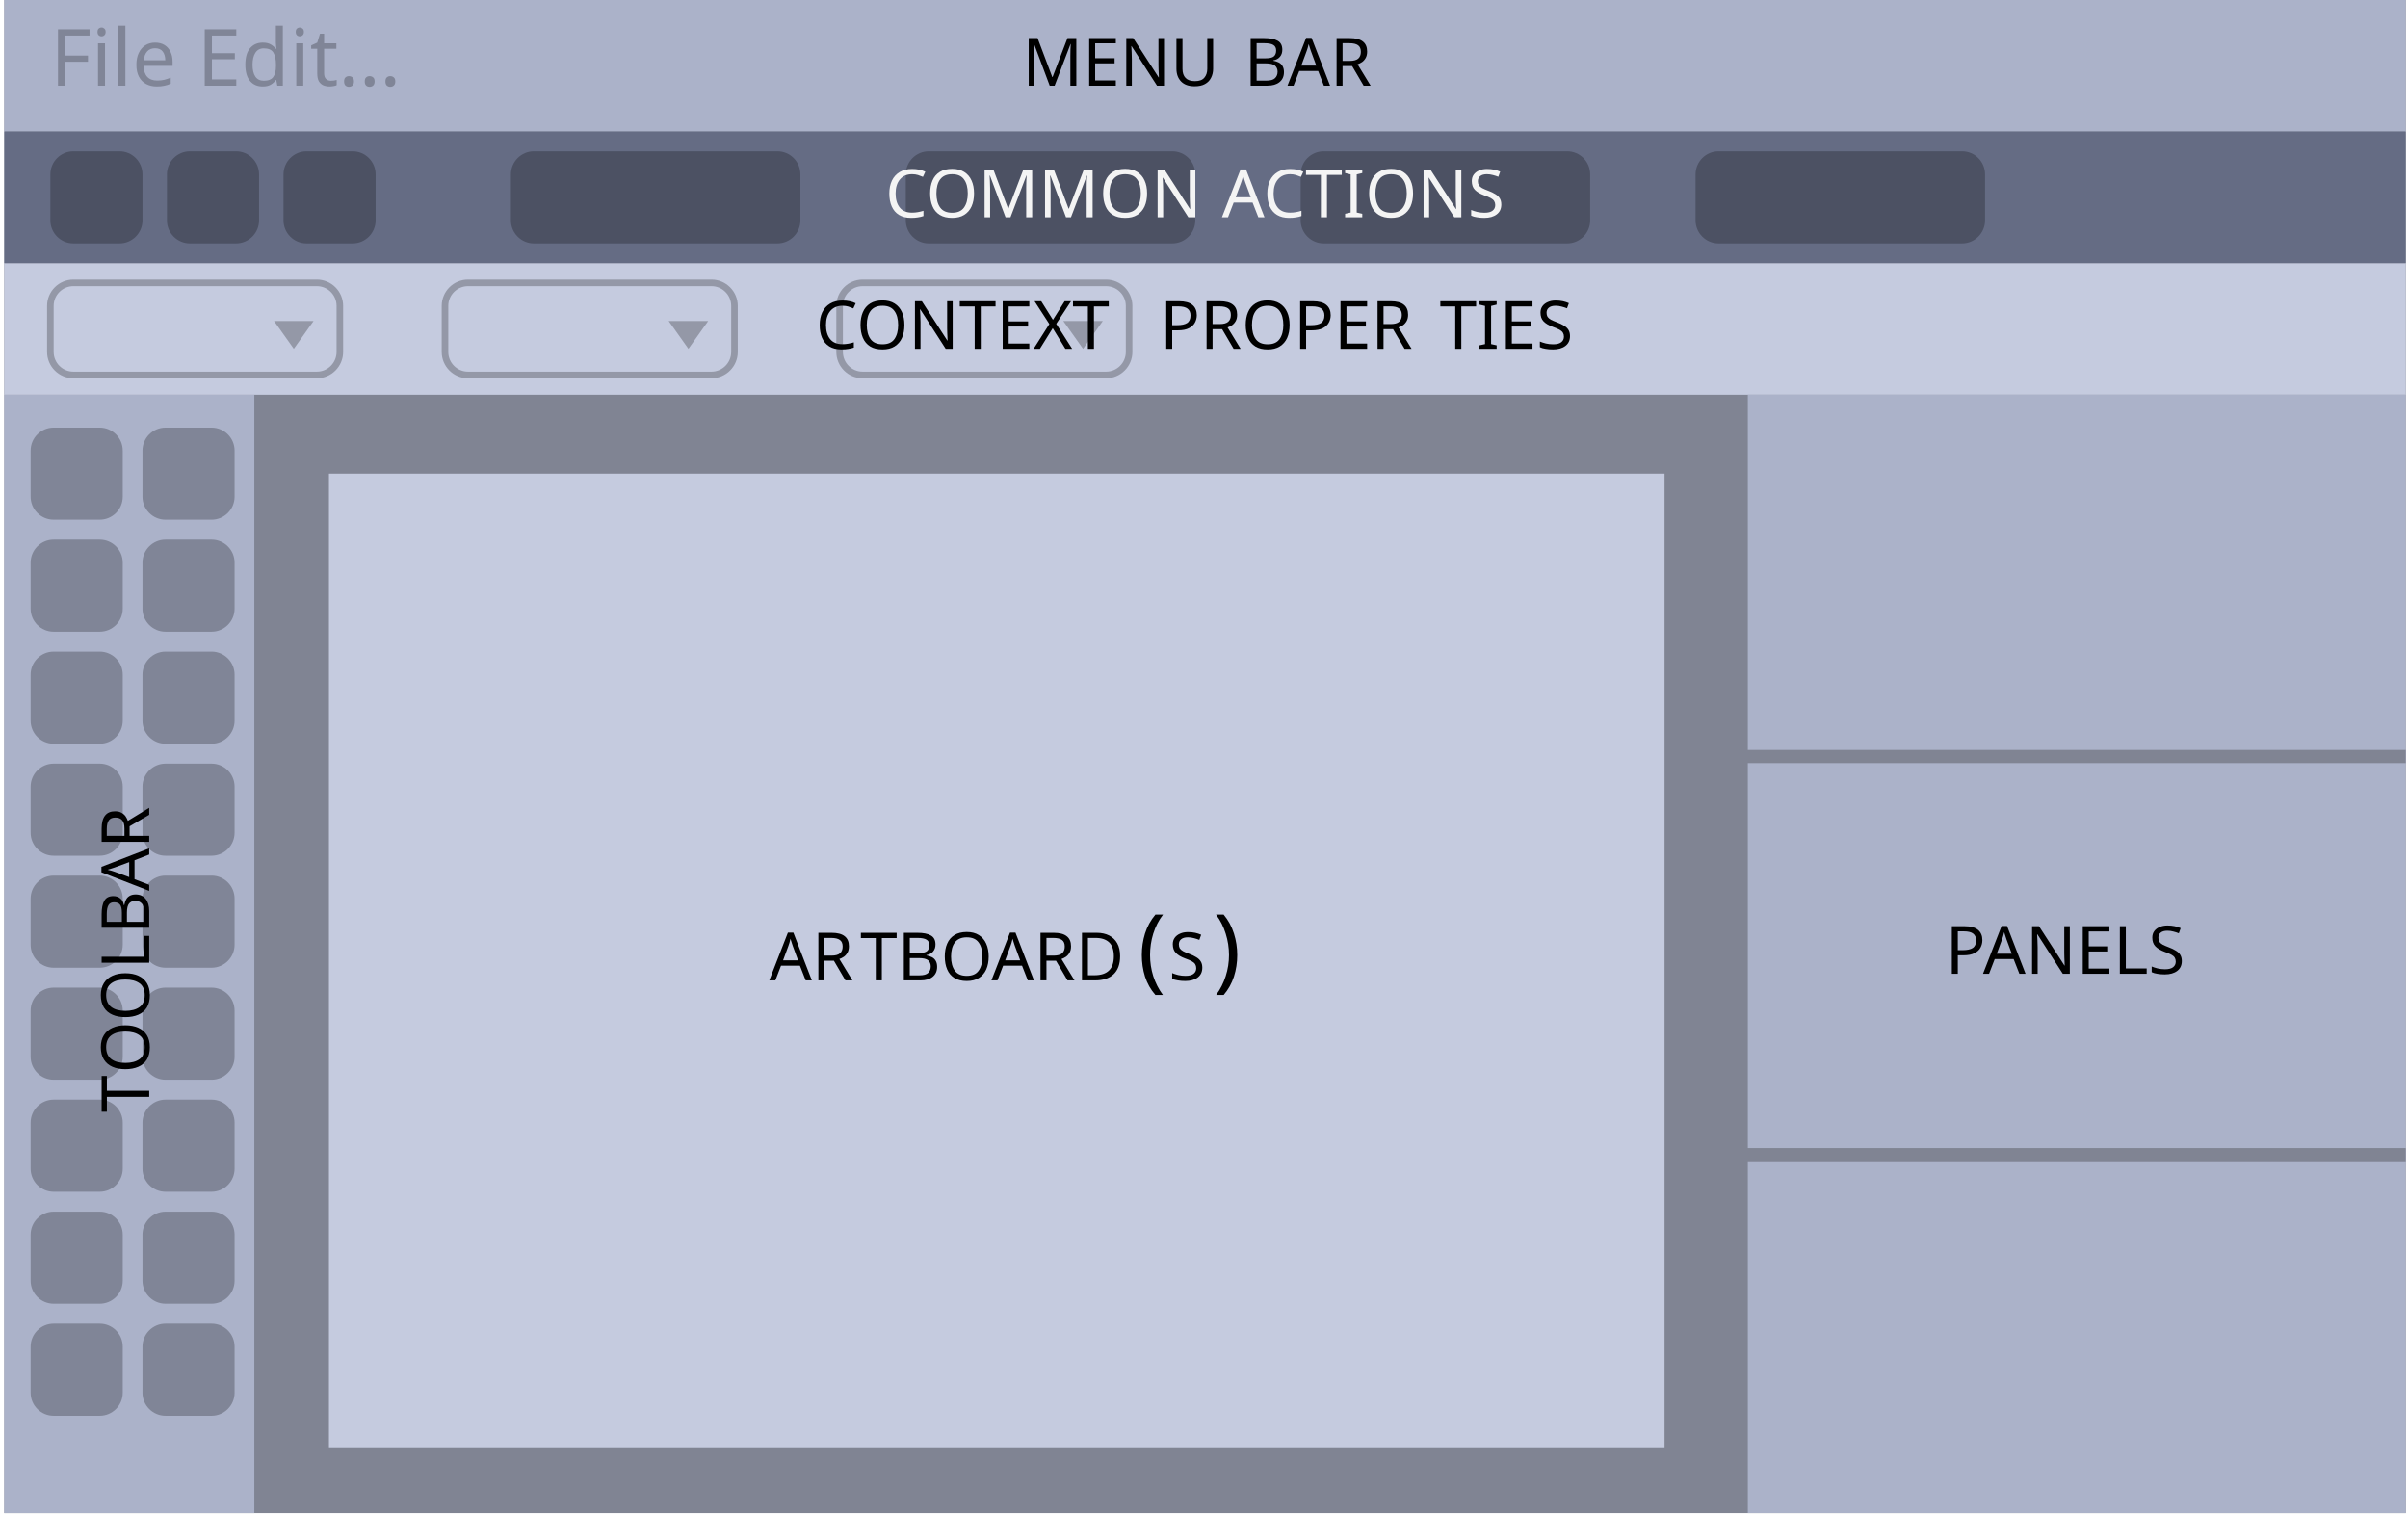
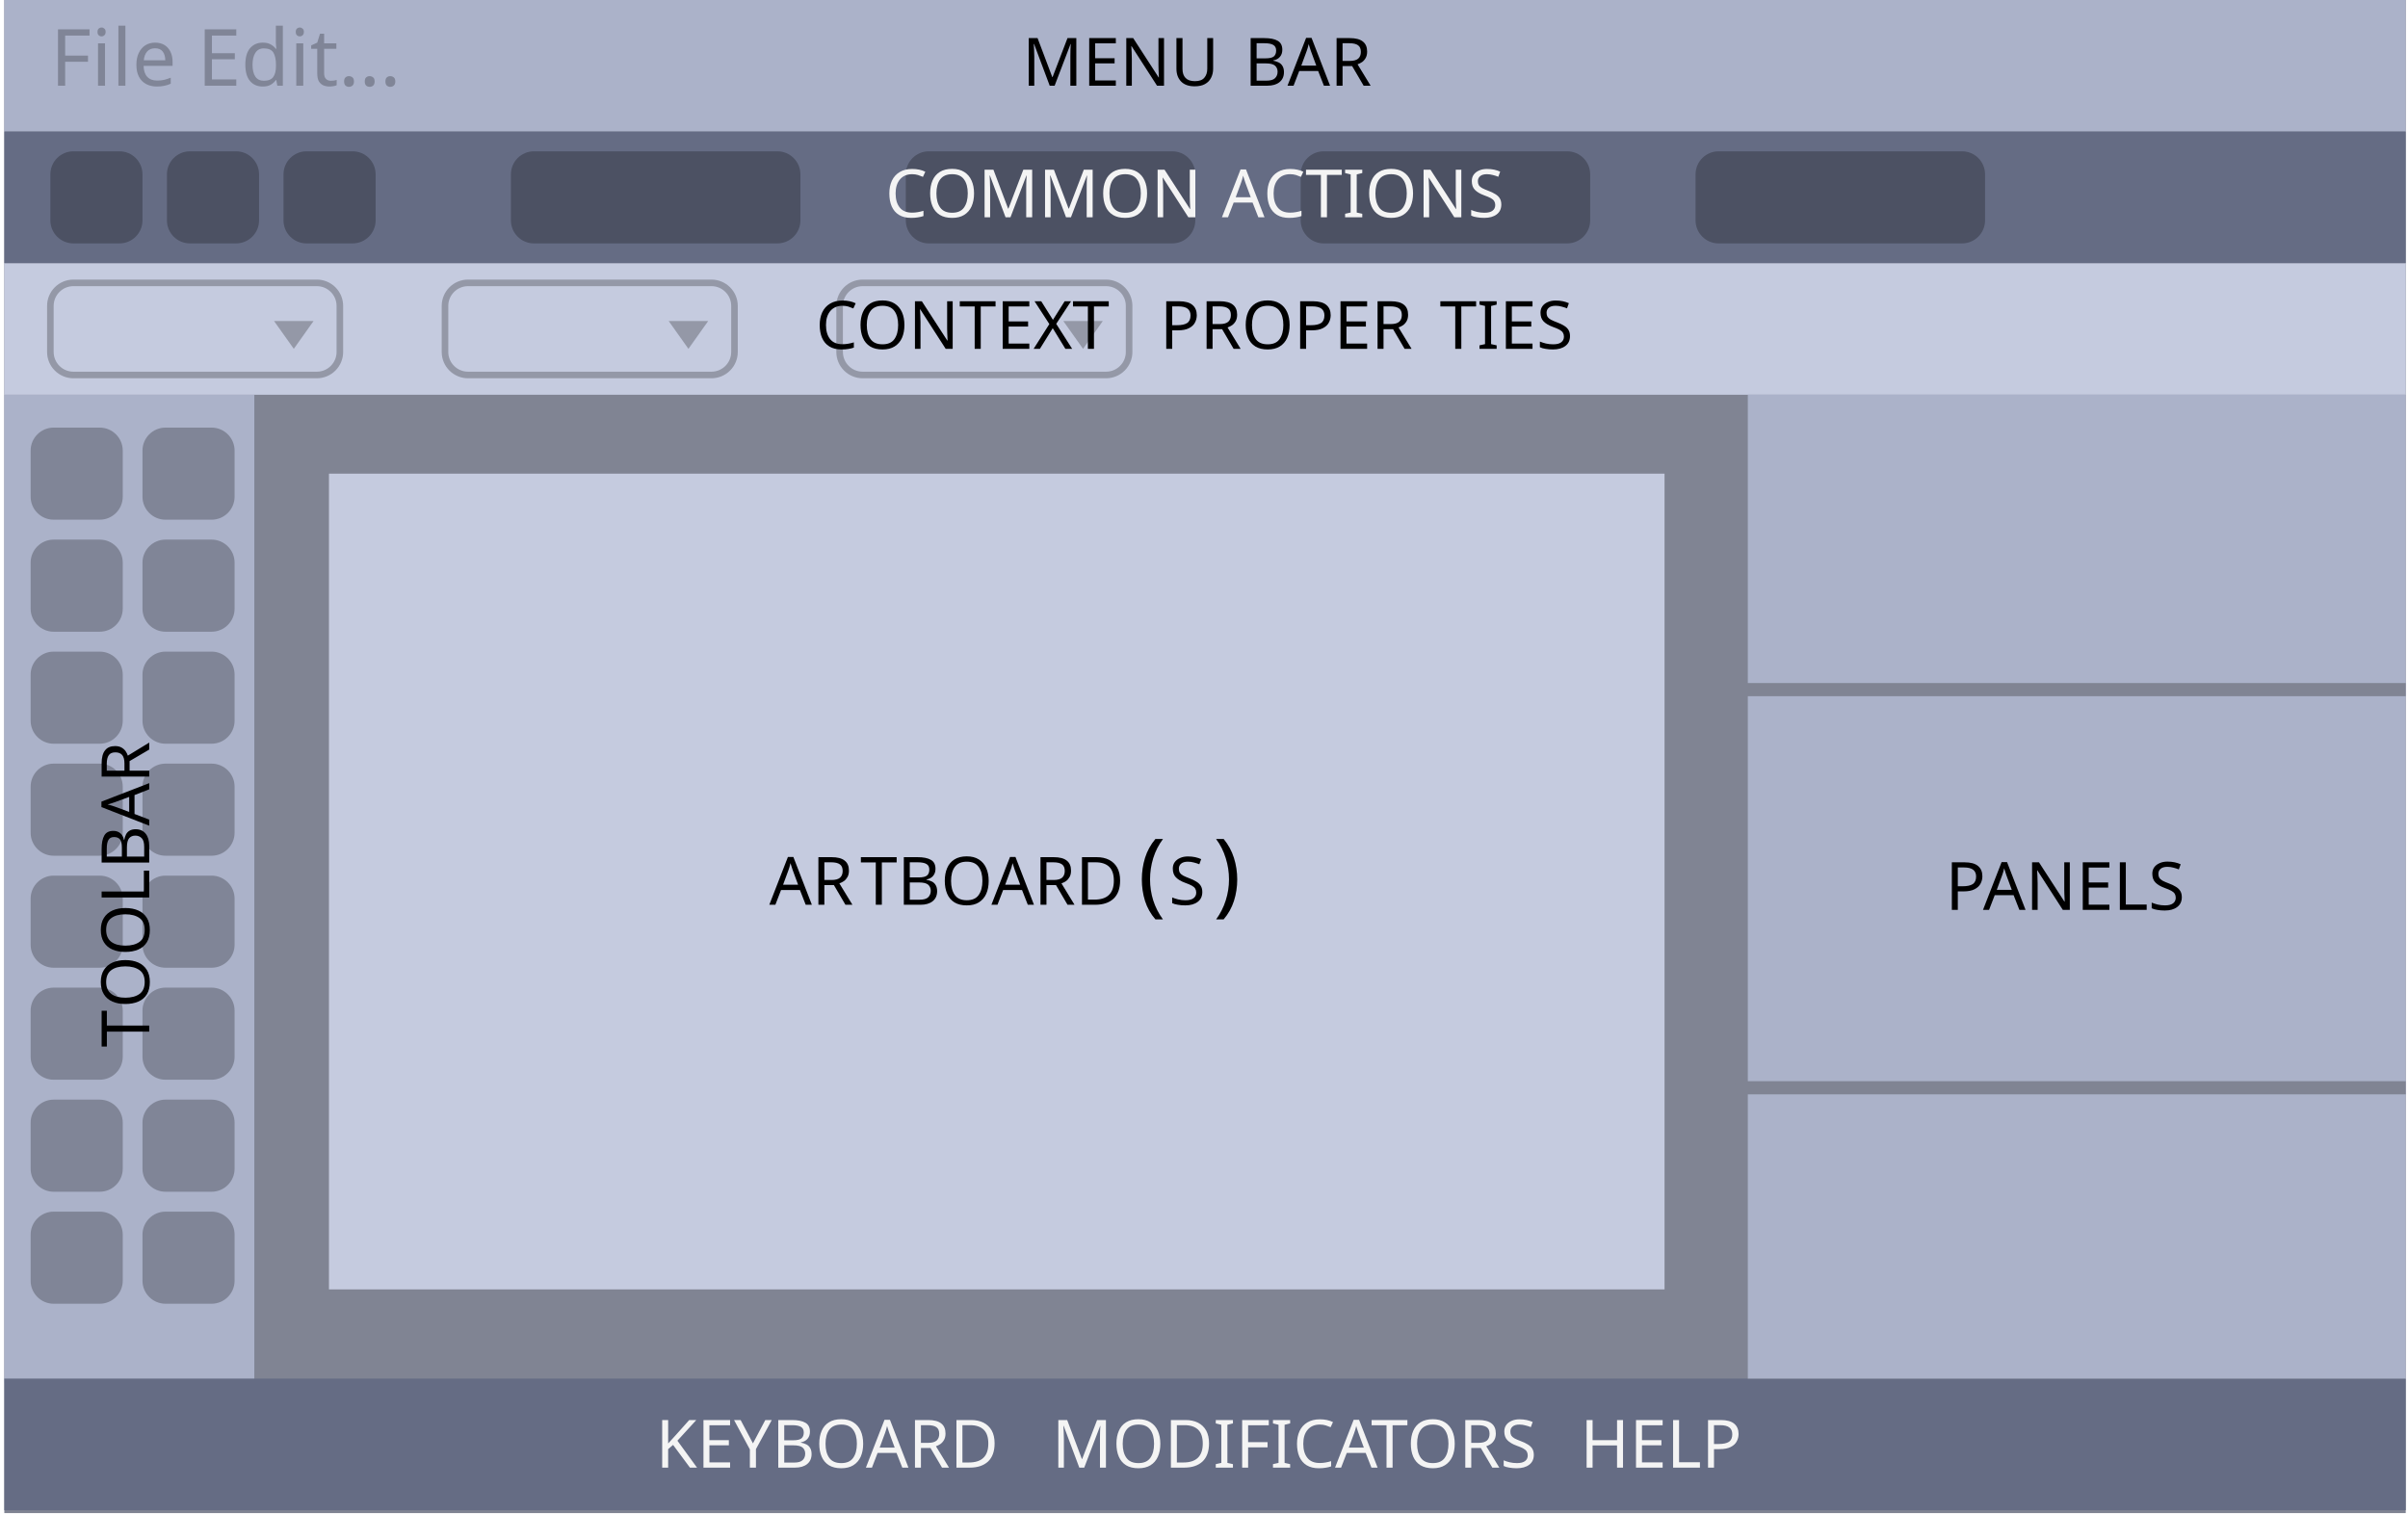
<svg xmlns="http://www.w3.org/2000/svg" width="100%" height="100%" viewBox="0 0 366 230" version="1.1" xml:space="preserve" style="fill-rule:evenodd;clip-rule:evenodd;stroke-linejoin:round;stroke-miterlimit:1.414;">
  <clipPath id="_clip1">
    <rect id="AD-zoning" x="0.656" y="0" width="365" height="230" />
  </clipPath>
  <g clip-path="url(#_clip1)">
    <rect x="0.656" y="0" width="365" height="230" style="fill:#808493;" />
-     <rect x="0.656" y="60" width="38" height="170" style="fill:#abb2c9;" />
+     <rect x="0.656" y="60" width="38" height="150.174" style="fill:#abb2c9;" />
    <g>
      <path d="M18.656,68.5c0,-1.932 -1.568,-3.5 -3.5,-3.5l-7,0c-1.931,0 -3.5,1.568 -3.5,3.5l0,7c0,1.932 1.569,3.5 3.5,3.5l7,0c1.932,0 3.5,-1.568 3.5,-3.5l0,-7Z" style="fill:#000;fill-opacity:0.25;" />
      <path d="M18.656,85.526c0,-1.932 -1.568,-3.5 -3.5,-3.5l-7,0c-1.931,0 -3.5,1.568 -3.5,3.5l0,7c0,1.931 1.569,3.5 3.5,3.5l7,0c1.932,0 3.5,-1.569 3.5,-3.5l0,-7Z" style="fill:#000;fill-opacity:0.25;" />
      <path d="M18.656,102.551c0,-1.931 -1.568,-3.5 -3.5,-3.5l-7,0c-1.931,0 -3.5,1.569 -3.5,3.5l0,7c0,1.932 1.569,3.5 3.5,3.5l7,0c1.932,0 3.5,-1.568 3.5,-3.5l0,-7Z" style="fill:#000;fill-opacity:0.25;" />
      <path d="M18.656,119.577c0,-1.932 -1.568,-3.5 -3.5,-3.5l-7,0c-1.931,0 -3.5,1.568 -3.5,3.5l0,7c0,1.932 1.569,3.5 3.5,3.5l7,0c1.932,0 3.5,-1.568 3.5,-3.5l0,-7Z" style="fill:#000;fill-opacity:0.25;" />
      <path d="M18.656,136.603c0,-1.932 -1.568,-3.5 -3.5,-3.5l-7,0c-1.931,0 -3.5,1.568 -3.5,3.5l0,7c0,1.931 1.569,3.5 3.5,3.5l7,0c1.932,0 3.5,-1.569 3.5,-3.5l0,-7Z" style="fill:#000;fill-opacity:0.25;" />
      <path d="M18.656,153.628c0,-1.932 -1.568,-3.5 -3.5,-3.5l-7,0c-1.931,0 -3.5,1.568 -3.5,3.5l0,7c0,1.932 1.569,3.5 3.5,3.5l7,0c1.932,0 3.5,-1.568 3.5,-3.5l0,-7Z" style="fill:#000;fill-opacity:0.25;" />
      <path d="M18.656,170.654c0,-1.932 -1.568,-3.5 -3.5,-3.5l-7,0c-1.931,0 -3.5,1.568 -3.5,3.5l0,7c0,1.931 1.569,3.5 3.5,3.5l7,0c1.932,0 3.5,-1.569 3.5,-3.5l0,-7Z" style="fill:#000;fill-opacity:0.25;" />
      <path d="M18.656,187.679c0,-1.931 -1.568,-3.5 -3.5,-3.5l-7,0c-1.931,0 -3.5,1.569 -3.5,3.5l0,7c0,1.932 1.569,3.5 3.5,3.5l7,0c1.932,0 3.5,-1.568 3.5,-3.5l0,-7Z" style="fill:#000;fill-opacity:0.25;" />
-       <path d="M18.656,204.705c0,-1.932 -1.568,-3.5 -3.5,-3.5l-7,0c-1.931,0 -3.5,1.568 -3.5,3.5l0,7c0,1.932 1.569,3.5 3.5,3.5l7,0c1.932,0 3.5,-1.568 3.5,-3.5l0,-7Z" style="fill:#000;fill-opacity:0.25;" />
      <path d="M35.656,68.5c0,-1.932 -1.568,-3.5 -3.5,-3.5l-7,0c-1.931,0 -3.5,1.568 -3.5,3.5l0,7c0,1.932 1.569,3.5 3.5,3.5l7,0c1.932,0 3.5,-1.568 3.5,-3.5l0,-7Z" style="fill:#000;fill-opacity:0.25;" />
      <path d="M35.656,85.526c0,-1.932 -1.568,-3.5 -3.5,-3.5l-7,0c-1.931,0 -3.5,1.568 -3.5,3.5l0,7c0,1.931 1.569,3.5 3.5,3.5l7,0c1.932,0 3.5,-1.569 3.5,-3.5l0,-7Z" style="fill:#000;fill-opacity:0.25;" />
      <path d="M35.656,102.551c0,-1.931 -1.568,-3.5 -3.5,-3.5l-7,0c-1.931,0 -3.5,1.569 -3.5,3.5l0,7c0,1.932 1.569,3.5 3.5,3.5l7,0c1.932,0 3.5,-1.568 3.5,-3.5l0,-7Z" style="fill:#000;fill-opacity:0.25;" />
      <path d="M35.656,119.577c0,-1.932 -1.568,-3.5 -3.5,-3.5l-7,0c-1.931,0 -3.5,1.568 -3.5,3.5l0,7c0,1.932 1.569,3.5 3.5,3.5l7,0c1.932,0 3.5,-1.568 3.5,-3.5l0,-7Z" style="fill:#000;fill-opacity:0.25;" />
      <path d="M35.656,136.603c0,-1.932 -1.568,-3.5 -3.5,-3.5l-7,0c-1.931,0 -3.5,1.568 -3.5,3.5l0,7c0,1.931 1.569,3.5 3.5,3.5l7,0c1.932,0 3.5,-1.569 3.5,-3.5l0,-7Z" style="fill:#000;fill-opacity:0.25;" />
      <path d="M35.656,153.628c0,-1.932 -1.568,-3.5 -3.5,-3.5l-7,0c-1.931,0 -3.5,1.568 -3.5,3.5l0,7c0,1.932 1.569,3.5 3.5,3.5l7,0c1.932,0 3.5,-1.568 3.5,-3.5l0,-7Z" style="fill:#000;fill-opacity:0.25;" />
      <path d="M35.656,170.654c0,-1.932 -1.568,-3.5 -3.5,-3.5l-7,0c-1.931,0 -3.5,1.568 -3.5,3.5l0,7c0,1.931 1.569,3.5 3.5,3.5l7,0c1.932,0 3.5,-1.569 3.5,-3.5l0,-7Z" style="fill:#000;fill-opacity:0.25;" />
      <path d="M35.656,187.679c0,-1.931 -1.568,-3.5 -3.5,-3.5l-7,0c-1.931,0 -3.5,1.569 -3.5,3.5l0,7c0,1.932 1.569,3.5 3.5,3.5l7,0c1.932,0 3.5,-1.568 3.5,-3.5l0,-7Z" style="fill:#000;fill-opacity:0.25;" />
-       <path d="M35.656,204.705c0,-1.932 -1.568,-3.5 -3.5,-3.5l-7,0c-1.931,0 -3.5,1.568 -3.5,3.5l0,7c0,1.932 1.569,3.5 3.5,3.5l7,0c1.932,0 3.5,-1.568 3.5,-3.5l0,-7Z" style="fill:#000;fill-opacity:0.25;" />
    </g>
    <rect x="0.656" y="0" width="365" height="20" style="fill:#abb2c9;" />
    <rect x="0.656" y="40" width="365" height="20" style="fill:#c5cbdf;" />
    <rect x="0.656" y="20" width="365" height="20" style="fill:#656c84;" />
-     <rect x="265.656" y="60" width="100" height="170" style="fill:#abb2c9;" />
+     <rect x="0.656" y="209.561" width="365" height="20" style="fill:#656c84;" />
+     <rect x="265.656" y="60" width="100" height="149.561" style="fill:#abb2c9;" />
    <g transform="matrix(1,1.00974e-28,-1.21169e-27,1,219.669,-134.677)">
      <text x="-64.293px" y="147.703px" style="font-family:'ArialMT';font-size:10.135px;fill:#000;">MENU</text>
      <text x="-30.562px" y="147.703px" style="font-family:'ArialMT';font-size:10.135px;fill:#000;">BAR</text>
    </g>
    <g transform="matrix(1,1.26218e-28,-2.22143e-27,1,219.669,-94.6768)">
      <text x="-95.702px" y="147.703px" style="font-family:'ArialMT';font-size:10.135px;fill:#000;">CONTEXT</text>
      <text x="-43.389px" y="147.703px" style="font-family:'ArialMT';font-size:10.135px;fill:#000;">PROPER<tspan x="-0.84px 5.35px " y="147.703px 147.703px ">TI</tspan>ES</text>
    </g>
-     <g transform="matrix(-1.60812e-16,-1,1,-1.60812e-16,-233.013,-17.0283)">
-       <text x="-186.118px" y="255.695px" style="font-family:'ArialMT';font-size:10.135px;fill:#000;">T<tspan x="-180.18px -172.297px " y="255.695px 255.695px ">OO</tspan>LBAR</text>
+     <g transform="matrix(-1.60812e-16,-1,1,-1.60812e-16,-223.1,-26.9414)">
+       <text x="-186.118px" y="245.782px" style="font-family:'ArialMT';font-size:10.135px;fill:#000;">T<tspan x="-180.18px -172.297px " y="245.782px 245.782px ">OO</tspan>LBAR</text>
    </g>
    <text x="7.656px" y="13.026px" style="font-family:'ArialMT';font-size:12px;fill:#000;fill-opacity:0.25;">File Edit…</text>
    <path d="M21.656,26.5c0,-1.932 -1.568,-3.5 -3.5,-3.5l-7,0c-1.931,0 -3.5,1.568 -3.5,3.5l0,7c0,1.932 1.569,3.5 3.5,3.5l7,0c1.932,0 3.5,-1.568 3.5,-3.5l0,-7Z" style="fill:#000;fill-opacity:0.25;" />
    <path d="M39.374,26.5c0,-1.932 -1.568,-3.5 -3.5,-3.5l-7,0c-1.931,0 -3.5,1.568 -3.5,3.5l0,7c0,1.932 1.569,3.5 3.5,3.5l7,0c1.932,0 3.5,-1.568 3.5,-3.5l0,-7Z" style="fill:#000;fill-opacity:0.25;" />
    <path d="M57.092,26.5c0,-1.932 -1.568,-3.5 -3.5,-3.5l-7,0c-1.932,0 -3.5,1.568 -3.5,3.5l0,7c0,1.932 1.568,3.5 3.5,3.5l7,0c1.932,0 3.5,-1.568 3.5,-3.5l0,-7Z" style="fill:#000;fill-opacity:0.25;" />
    <path d="M121.656,26.5c0,-1.932 -1.568,-3.5 -3.5,-3.5l-37,0c-1.931,0 -3.5,1.568 -3.5,3.5l0,7c0,1.932 1.569,3.5 3.5,3.5l37,0c1.932,0 3.5,-1.568 3.5,-3.5l0,-7Z" style="fill:#000;fill-opacity:0.25;" />
    <path d="M181.676,26.5c0,-1.932 -1.569,-3.5 -3.5,-3.5l-37,0c-1.932,0 -3.5,1.568 -3.5,3.5l0,7c0,1.932 1.568,3.5 3.5,3.5l37,0c1.931,0 3.5,-1.568 3.5,-3.5l0,-7Z" style="fill:#000;fill-opacity:0.25;" />
    <path d="M241.695,26.5c0,-1.932 -1.568,-3.5 -3.5,-3.5l-37,0c-1.931,0 -3.5,1.568 -3.5,3.5l0,7c0,1.932 1.569,3.5 3.5,3.5l37,0c1.932,0 3.5,-1.568 3.5,-3.5l0,-7Z" style="fill:#000;fill-opacity:0.25;" />
    <path d="M301.715,26.5c0,-1.932 -1.568,-3.5 -3.5,-3.5l-37,0c-1.932,0 -3.5,1.568 -3.5,3.5l0,7c0,1.932 1.568,3.5 3.5,3.5l37,0c1.932,0 3.5,-1.568 3.5,-3.5l0,-7Z" style="fill:#000;fill-opacity:0.25;" />
-     <g transform="matrix(1,1.00974e-28,-1.41364e-27,1,219.669,-114.677)">
+     <g transform="matrix(1,1.00974e-28,-1.61559e-27,1,219.669,-114.677)">
      <text x="-85.122px" y="147.703px" style="font-family:'ArialMT';font-size:10.135px;fill:#f4f4f4;">COMMON</text>
      <text x="-33.942px" y="147.703px" style="font-family:'ArialMT';font-size:10.135px;fill:#f4f4f4;">ACTIONS</text>
+     </g>
+     <g transform="matrix(1,1.00974e-28,-3.43312e-27,1,220.164,75.3882)">
+       <text x="-120.5px" y="147.703px" style="font-family:'ArialMT';font-size:10.135px;fill:#f4f4f4;">KEYBOARD</text>
+       <text x="-60.289px" y="147.703px" style="font-family:'ArialMT';font-size:10.135px;fill:#f4f4f4;">MODIFICA<tspan x="-11.781px -5.843px 2.04px " y="147.703px 147.703px 147.703px ">TOR</tspan>S</text>
+       <text x="20.009px" y="147.703px" style="font-family:'ArialMT';font-size:10.135px;fill:#f4f4f4;">HELP</text>
    </g>
    <g>
      <path d="M51.656,46.5c0,-1.932 -1.568,-3.5 -3.5,-3.5l-37,0c-1.931,0 -3.5,1.568 -3.5,3.5l0,7c0,1.932 1.569,3.5 3.5,3.5l37,0c1.932,0 3.5,-1.568 3.5,-3.5l0,-7Z" style="fill:none;stroke-width:1px;stroke:#000;stroke-opacity:0.25;" />
      <path d="M111.637,46.5c0,-1.932 -1.569,-3.5 -3.5,-3.5l-37,0c-1.932,0 -3.5,1.568 -3.5,3.5l0,7c0,1.932 1.568,3.5 3.5,3.5l37,0c1.931,0 3.5,-1.568 3.5,-3.5l0,-7Z" style="fill:none;stroke-width:1px;stroke:#000;stroke-opacity:0.25;" />
      <path d="M171.617,46.5c0,-1.932 -1.568,-3.5 -3.5,-3.5l-37,0c-1.932,0 -3.5,1.568 -3.5,3.5l0,7c0,1.932 1.568,3.5 3.5,3.5l37,0c1.932,0 3.5,-1.568 3.5,-3.5l0,-7Z" style="fill:none;stroke-width:1px;stroke:#000;stroke-opacity:0.25;" />
      <path d="M44.656,53.026l-3,-4.224l6,0l-3,4.224Z" style="fill:#000;fill-opacity:0.25;" />
      <path d="M104.637,53.026l-3,-4.224l6,0l-3,4.224Z" style="fill:#000;fill-opacity:0.25;" />
      <path d="M164.617,53.026l-3,-4.224l6,0l-3,4.224Z" style="fill:#000;fill-opacity:0.25;" />
    </g>
    <g>
-       <path d="M264.666,115l100.99,0" style="fill:none;stroke-width:2px;stroke-linecap:round;stroke:#808493;" />
-       <path d="M264.666,175.522l100.99,0" style="fill:none;stroke-width:2px;stroke-linecap:round;stroke:#808493;" />
+       <path d="M264.666,104.826l100.99,0" style="fill:none;stroke-width:2px;stroke-linecap:round;stroke:#808493;" />
+       <path d="M264.666,165.348l100.99,0" style="fill:none;stroke-width:2px;stroke-linecap:round;stroke:#808493;" />
    </g>
-     <text x="295.683px" y="148.026px" style="font-family:'ArialMT';font-size:10.135px;fill:#000;">P<tspan x="301.404px 308.164px " y="148.026px 148.026px ">AN</tspan>ELS</text>
-     <rect x="50" y="72" width="203" height="148" style="fill:#c5cbdf;" />
-     <g transform="matrix(1,1.51461e-28,-2.42338e-27,1,190.008,1.32324)">
+     <text x="295.683px" y="138.311px" style="font-family:'ArialMT';font-size:10.135px;fill:#000;">P<tspan x="301.404px 308.164px " y="138.311px 138.311px ">AN</tspan>ELS</text>
+     <rect x="50" y="72" width="203" height="124" style="fill:#c5cbdf;" />
+     <g transform="matrix(1,1.51461e-28,-2.62533e-27,1,190.008,-10.1724)">
      <text x="-73.079px" y="147.703px" style="font-family:'ArialMT';font-size:10.135px;fill:#000;">AR<tspan x="-59.253px -53.062px " y="147.703px 147.703px ">TB</tspan>OARD</text>
      <text x="-17.021px" y="147.703px" style="font-family:'ArialMT';font-size:14px;fill:#000;">(</text>
      <text x="-12.359px" y="147.703px" style="font-family:'ArialMT';font-size:10.135px;fill:#000;">S</text>
      <text x="-5.599px" y="147.703px" style="font-family:'ArialMT';font-size:14px;fill:#000;">)</text>
    </g>
  </g>
</svg>
